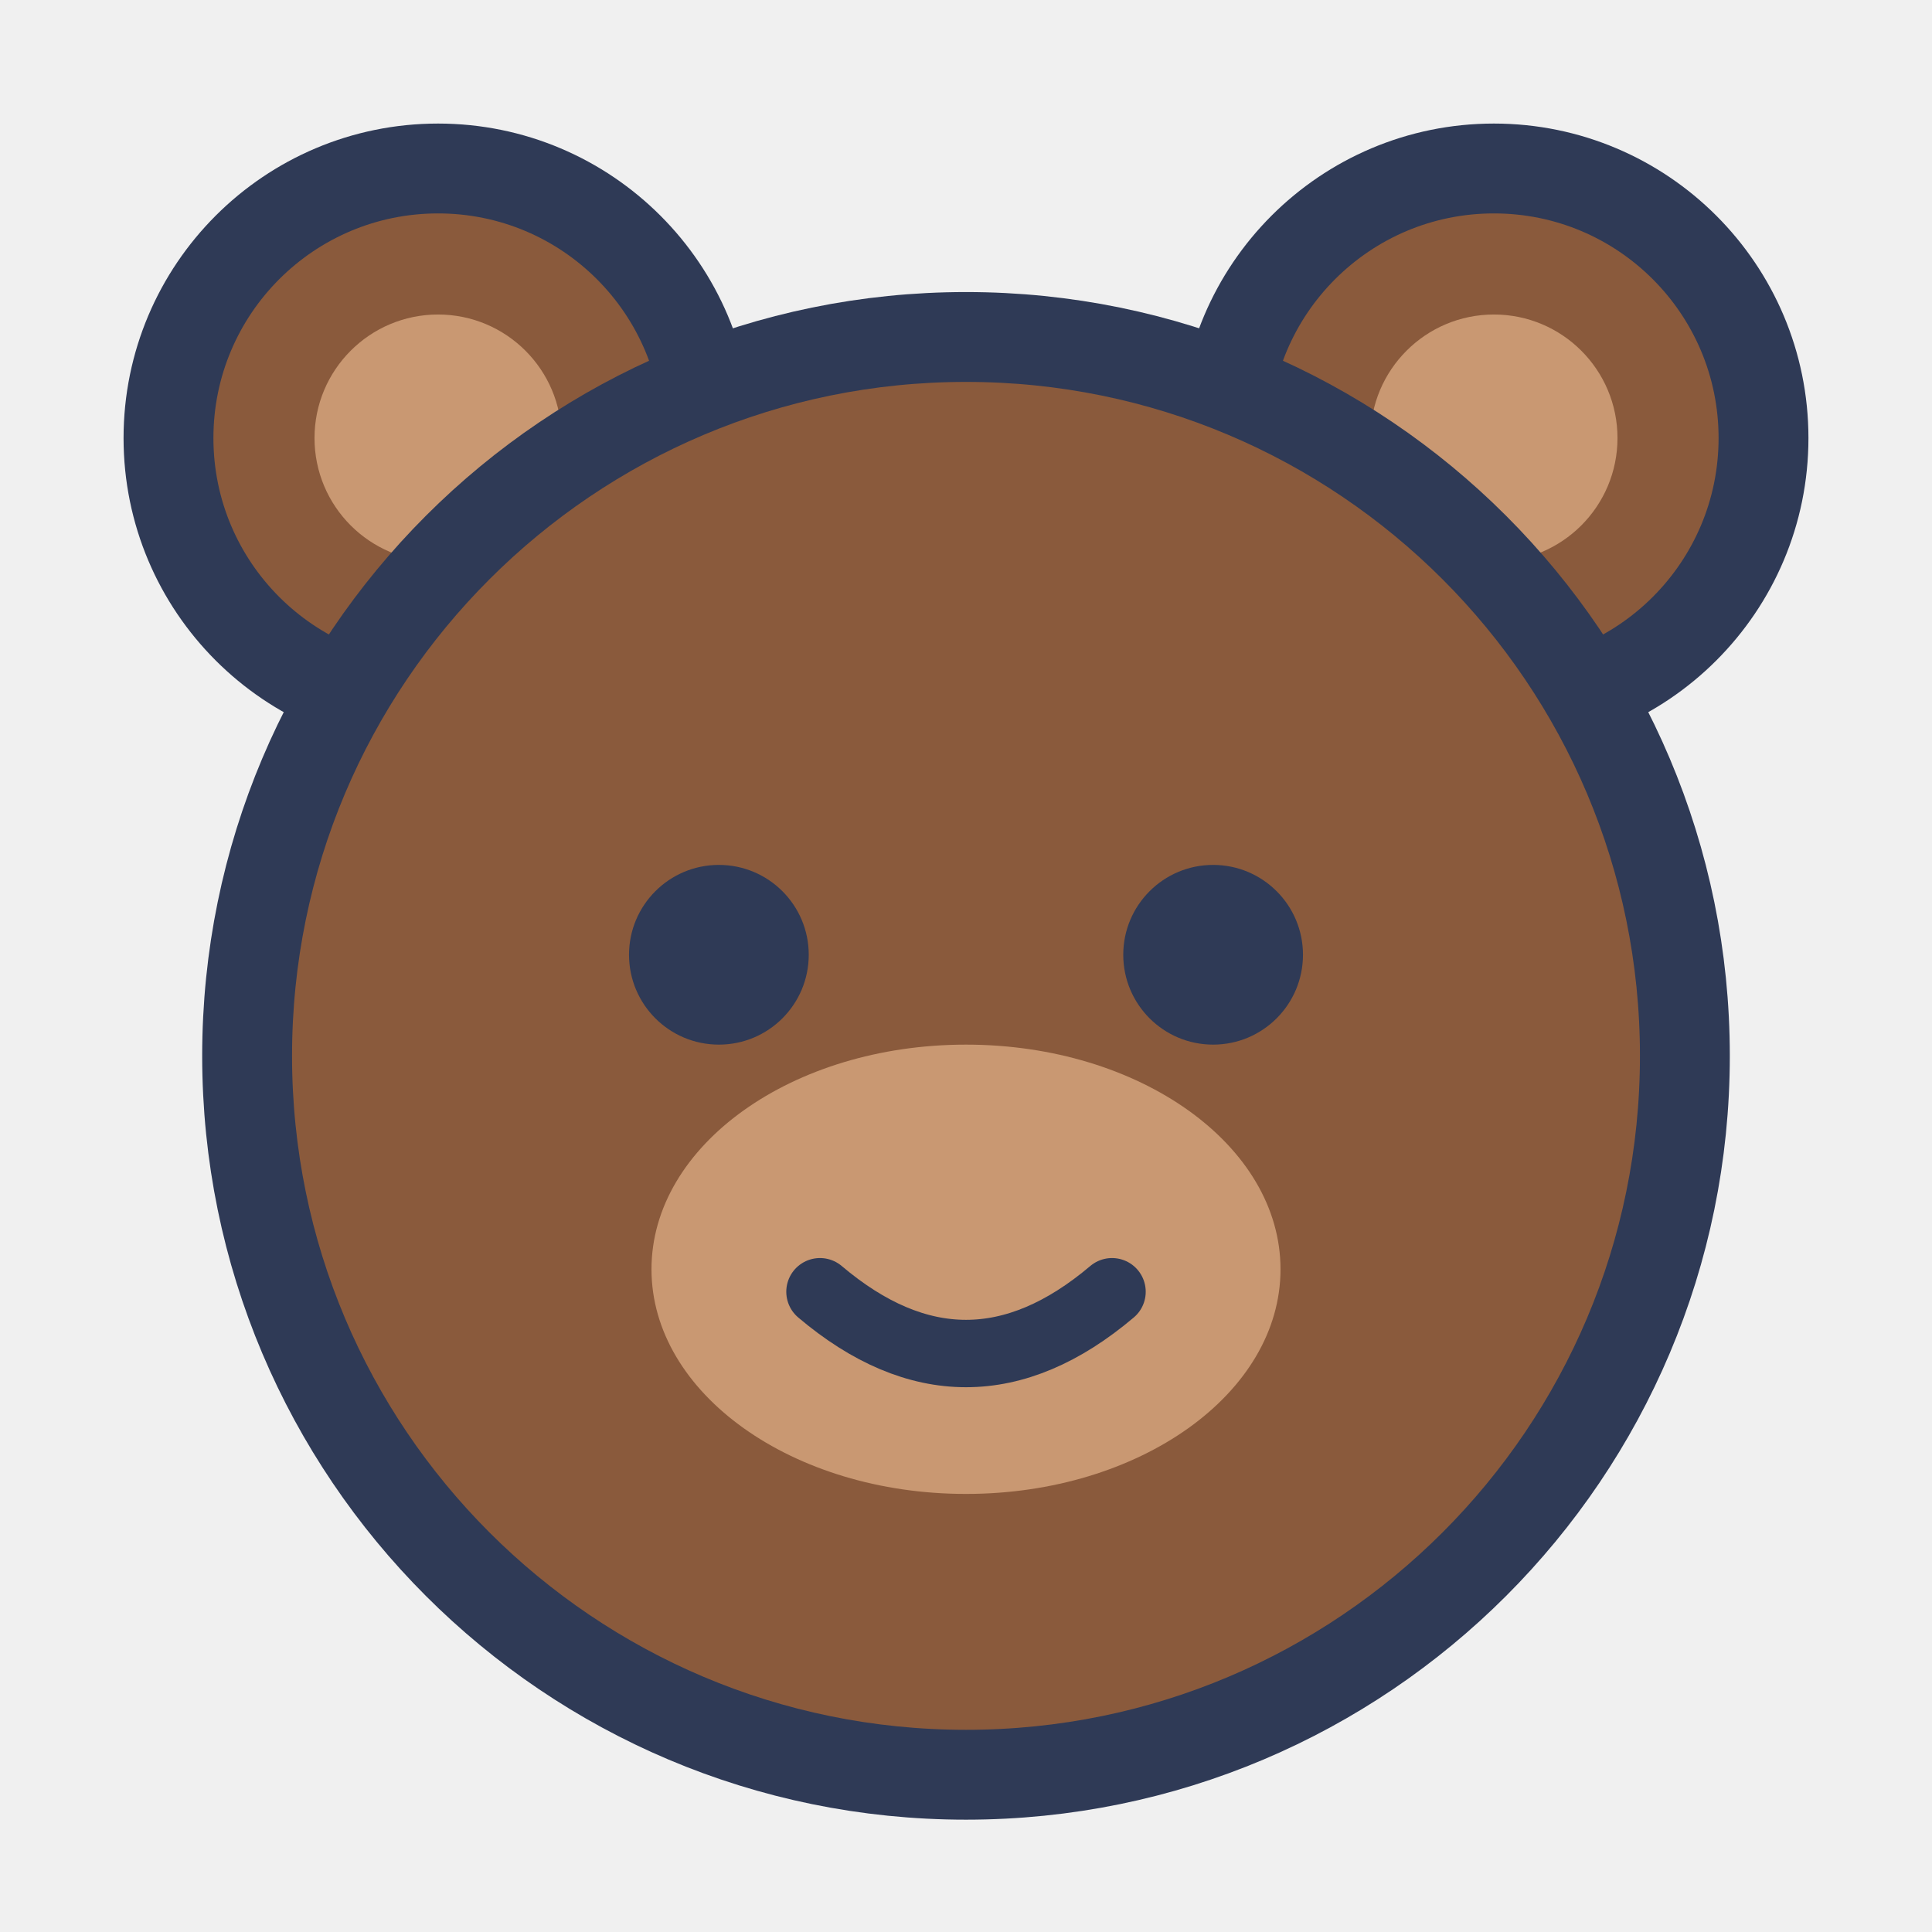
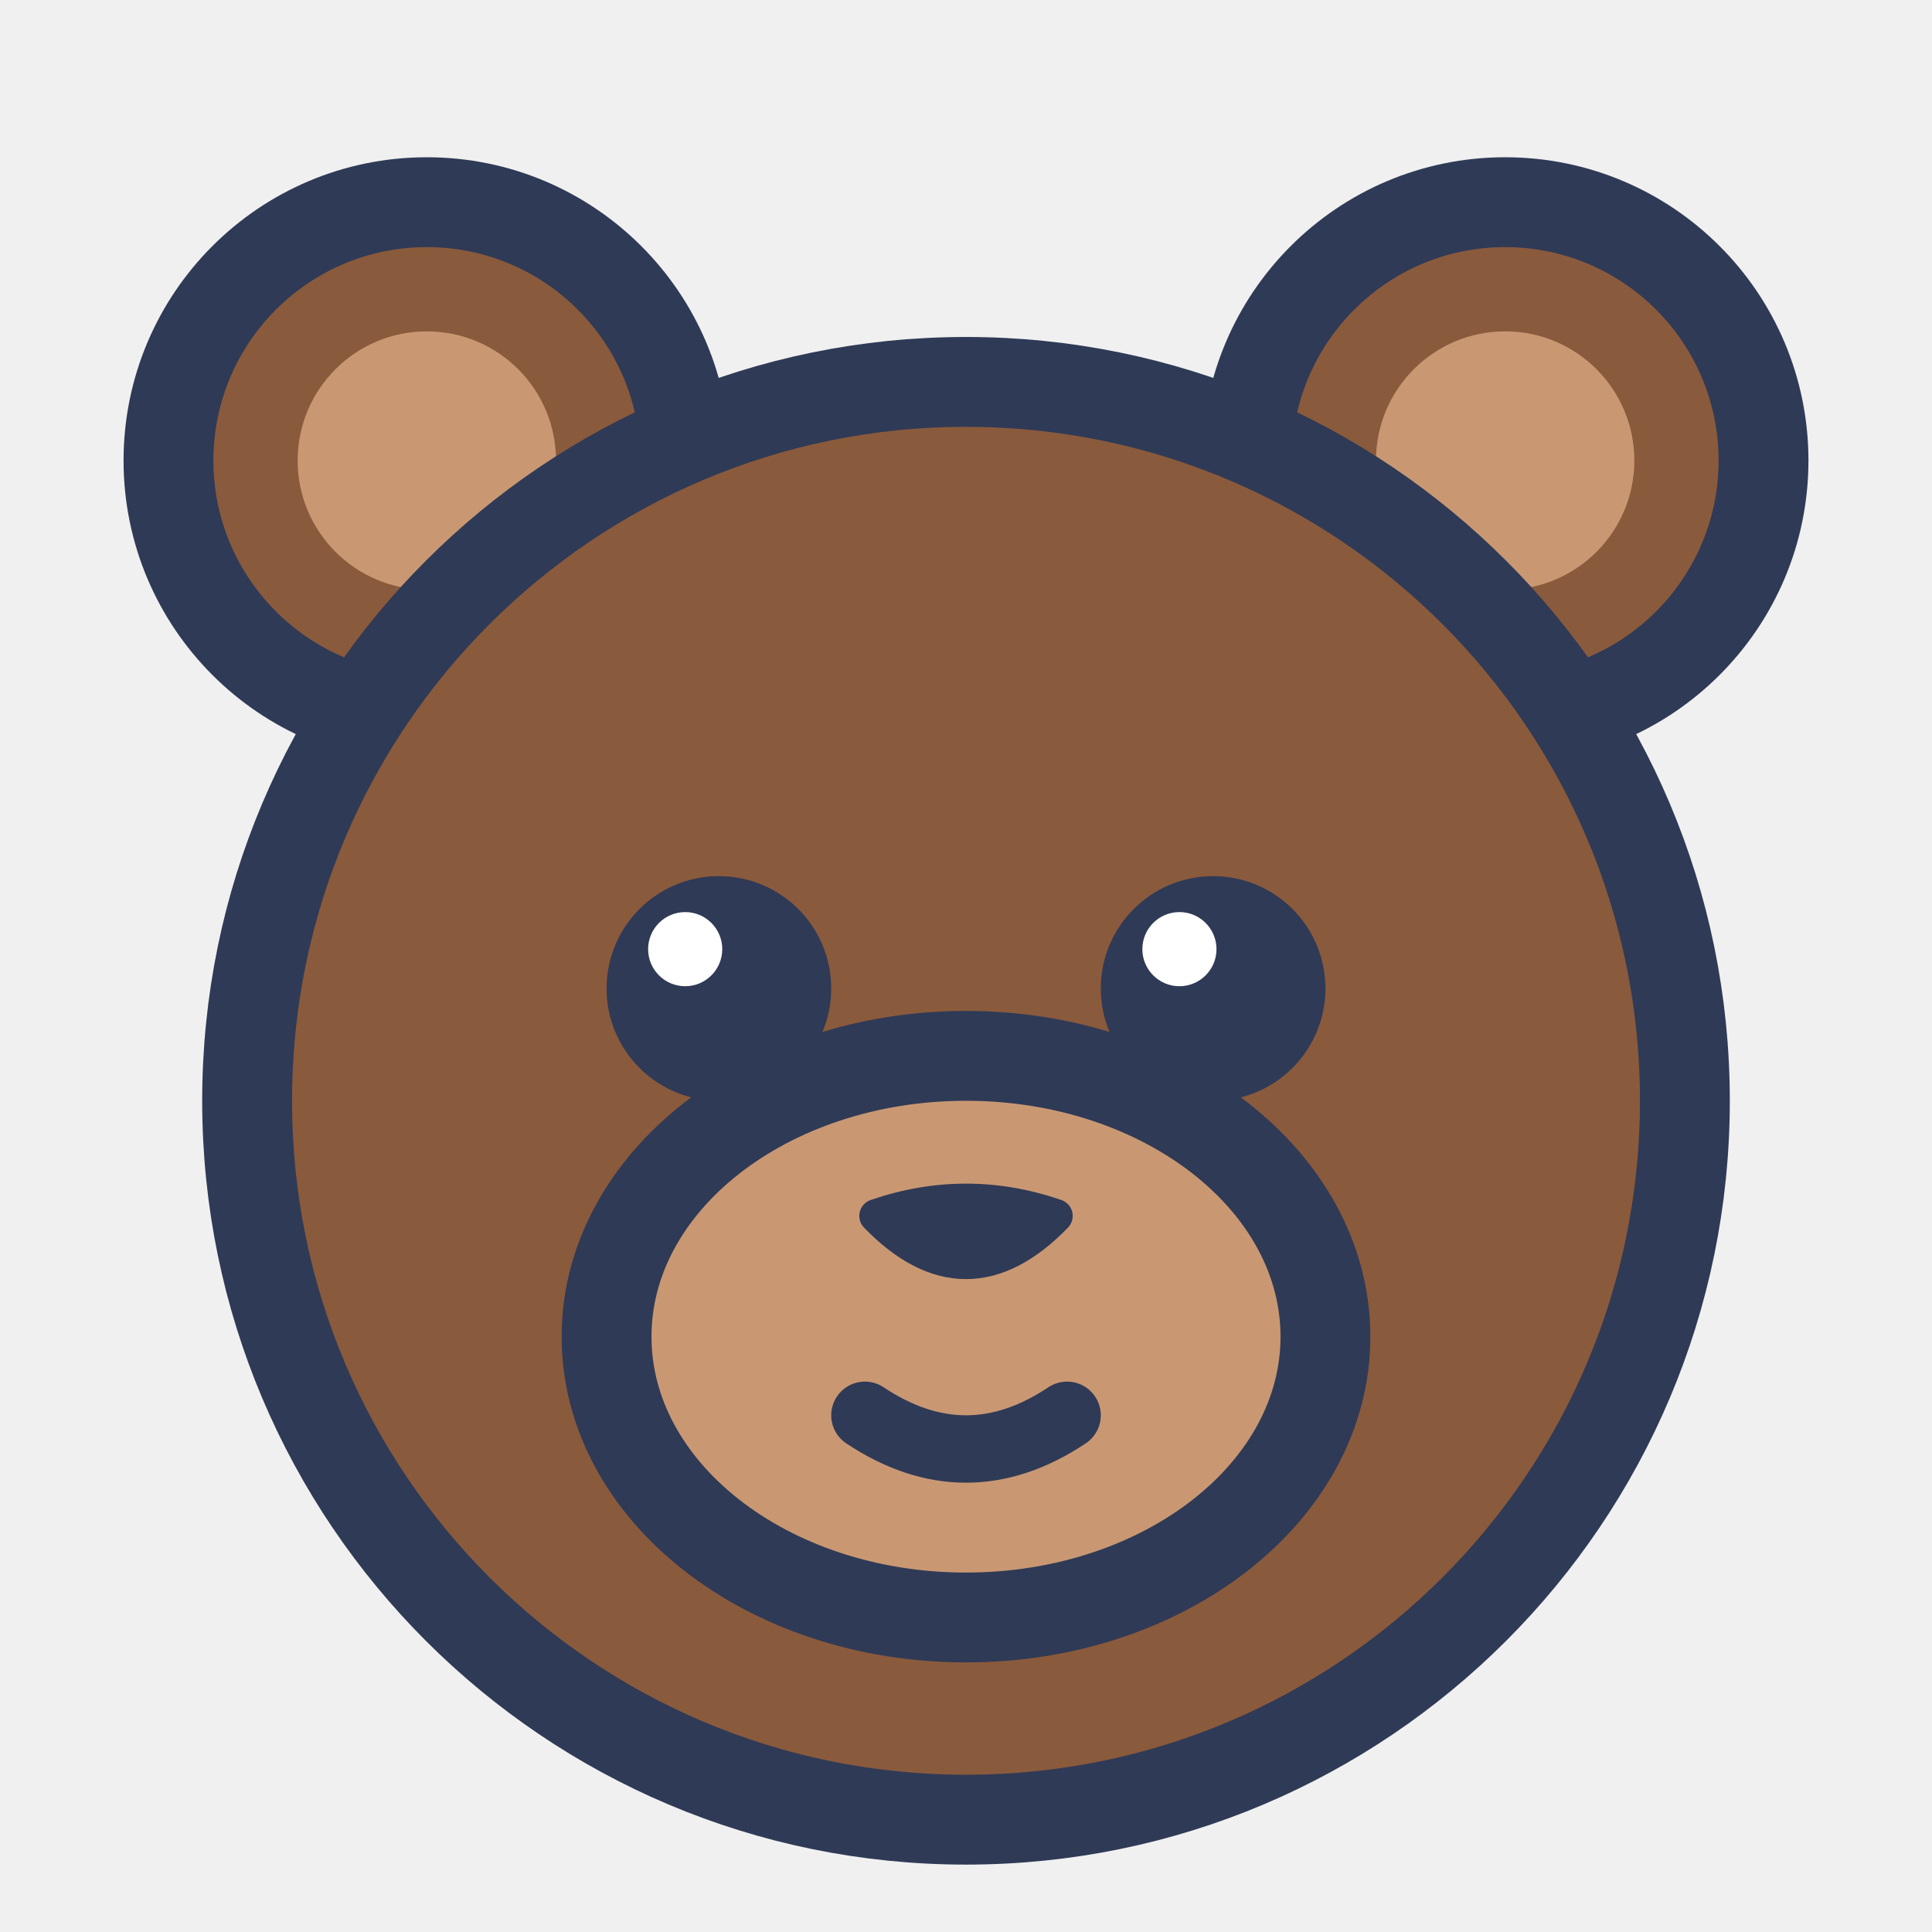
<svg xmlns="http://www.w3.org/2000/svg" width="344" height="344" viewBox="0 0 344 344">
-   <circle cx="78" cy="78" r="48" fill="#8a5a3c" stroke="#2f3a56" stroke-width="16" />
-   <circle cx="266" cy="78" r="48" fill="#8a5a3c" stroke="#2f3a56" stroke-width="16" />
-   <circle cx="78" cy="78" r="22" fill="#c99872" />
-   <circle cx="266" cy="78" r="22" fill="#c99872" />
-   <circle cx="172" cy="188" r="128" fill="#8a5a3c" stroke="#2f3a56" stroke-width="16" />
-   <ellipse cx="172" cy="226" rx="56" ry="40" fill="#c99872" />
-   <circle cx="128" cy="170" r="16" fill="#2f3a56" />
-   <circle cx="216" cy="170" r="16" fill="#2f3a56" />
-   <path d="M146 230 Q172 252 198 230" fill="none" stroke="#2f3a56" stroke-width="12" stroke-linecap="round" />
+   <circle cx="76" cy="82" r="46" fill="#8a5a3c" stroke="#2f3a56" stroke-width="16" stroke-linejoin="round" />
+   <circle cx="76" cy="82" r="23" fill="#c99872" />
+   <circle cx="268" cy="82" r="46" fill="#8a5a3c" stroke="#2f3a56" stroke-width="16" stroke-linejoin="round" />
+   <circle cx="268" cy="82" r="23" fill="#c99872" />
+   <circle cx="172" cy="196" r="128" fill="#8a5a3c" stroke="#2f3a56" stroke-width="16" stroke-linejoin="round" />
+   <ellipse cx="172" cy="238" rx="64" ry="50" fill="#c99872" stroke="#2f3a56" stroke-width="16" stroke-linejoin="round" />
+   <circle cx="128" cy="176" r="20" fill="#2f3a56" />
+   <circle cx="122" cy="169" r="6.6" fill="#ffffff" />
+   <circle cx="216" cy="176" r="20" fill="#2f3a56" />
+   <circle cx="210" cy="169" r="6.6" fill="#ffffff" />
+   <path d="M156 216.5 Q172 211 188 216.5 Q172 233 156 216.5 Z" fill="#2f3a56" stroke="#2f3a56" stroke-width="6" stroke-linejoin="round" />
+   <path d="M154 252 Q172 264 190 252" fill="none" stroke="#2f3a56" stroke-width="12" stroke-linecap="round" />
</svg>
